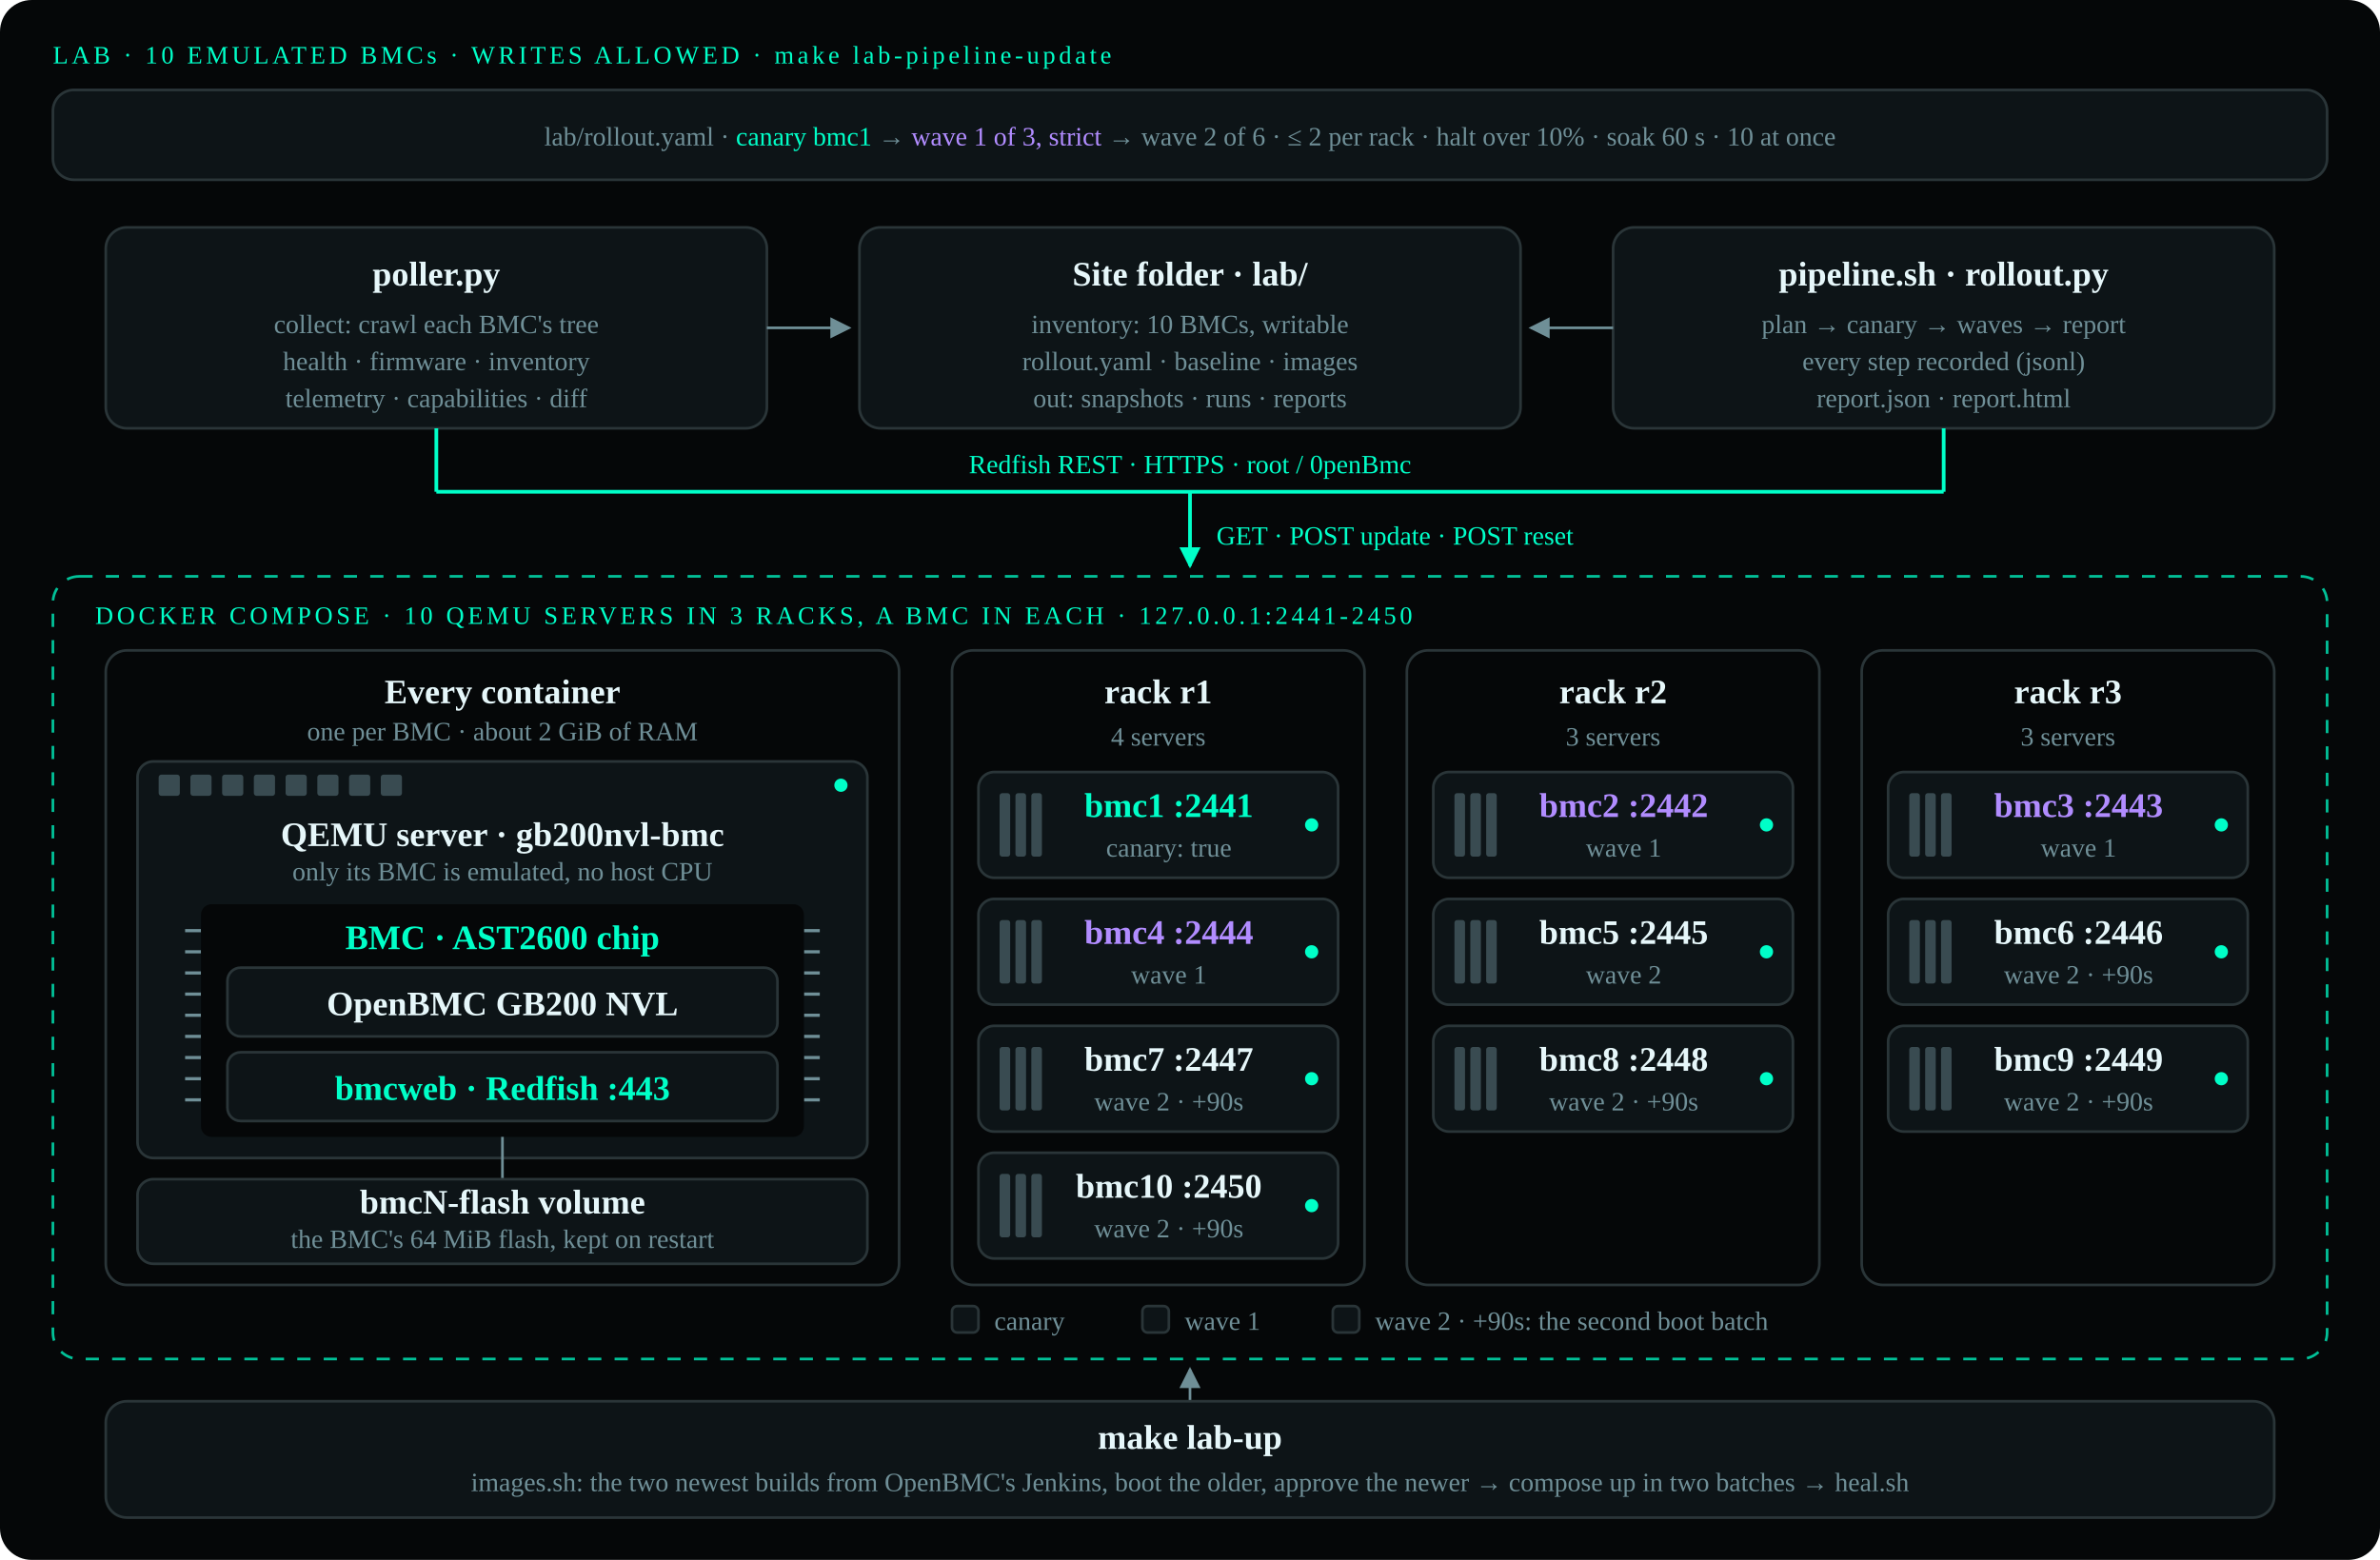
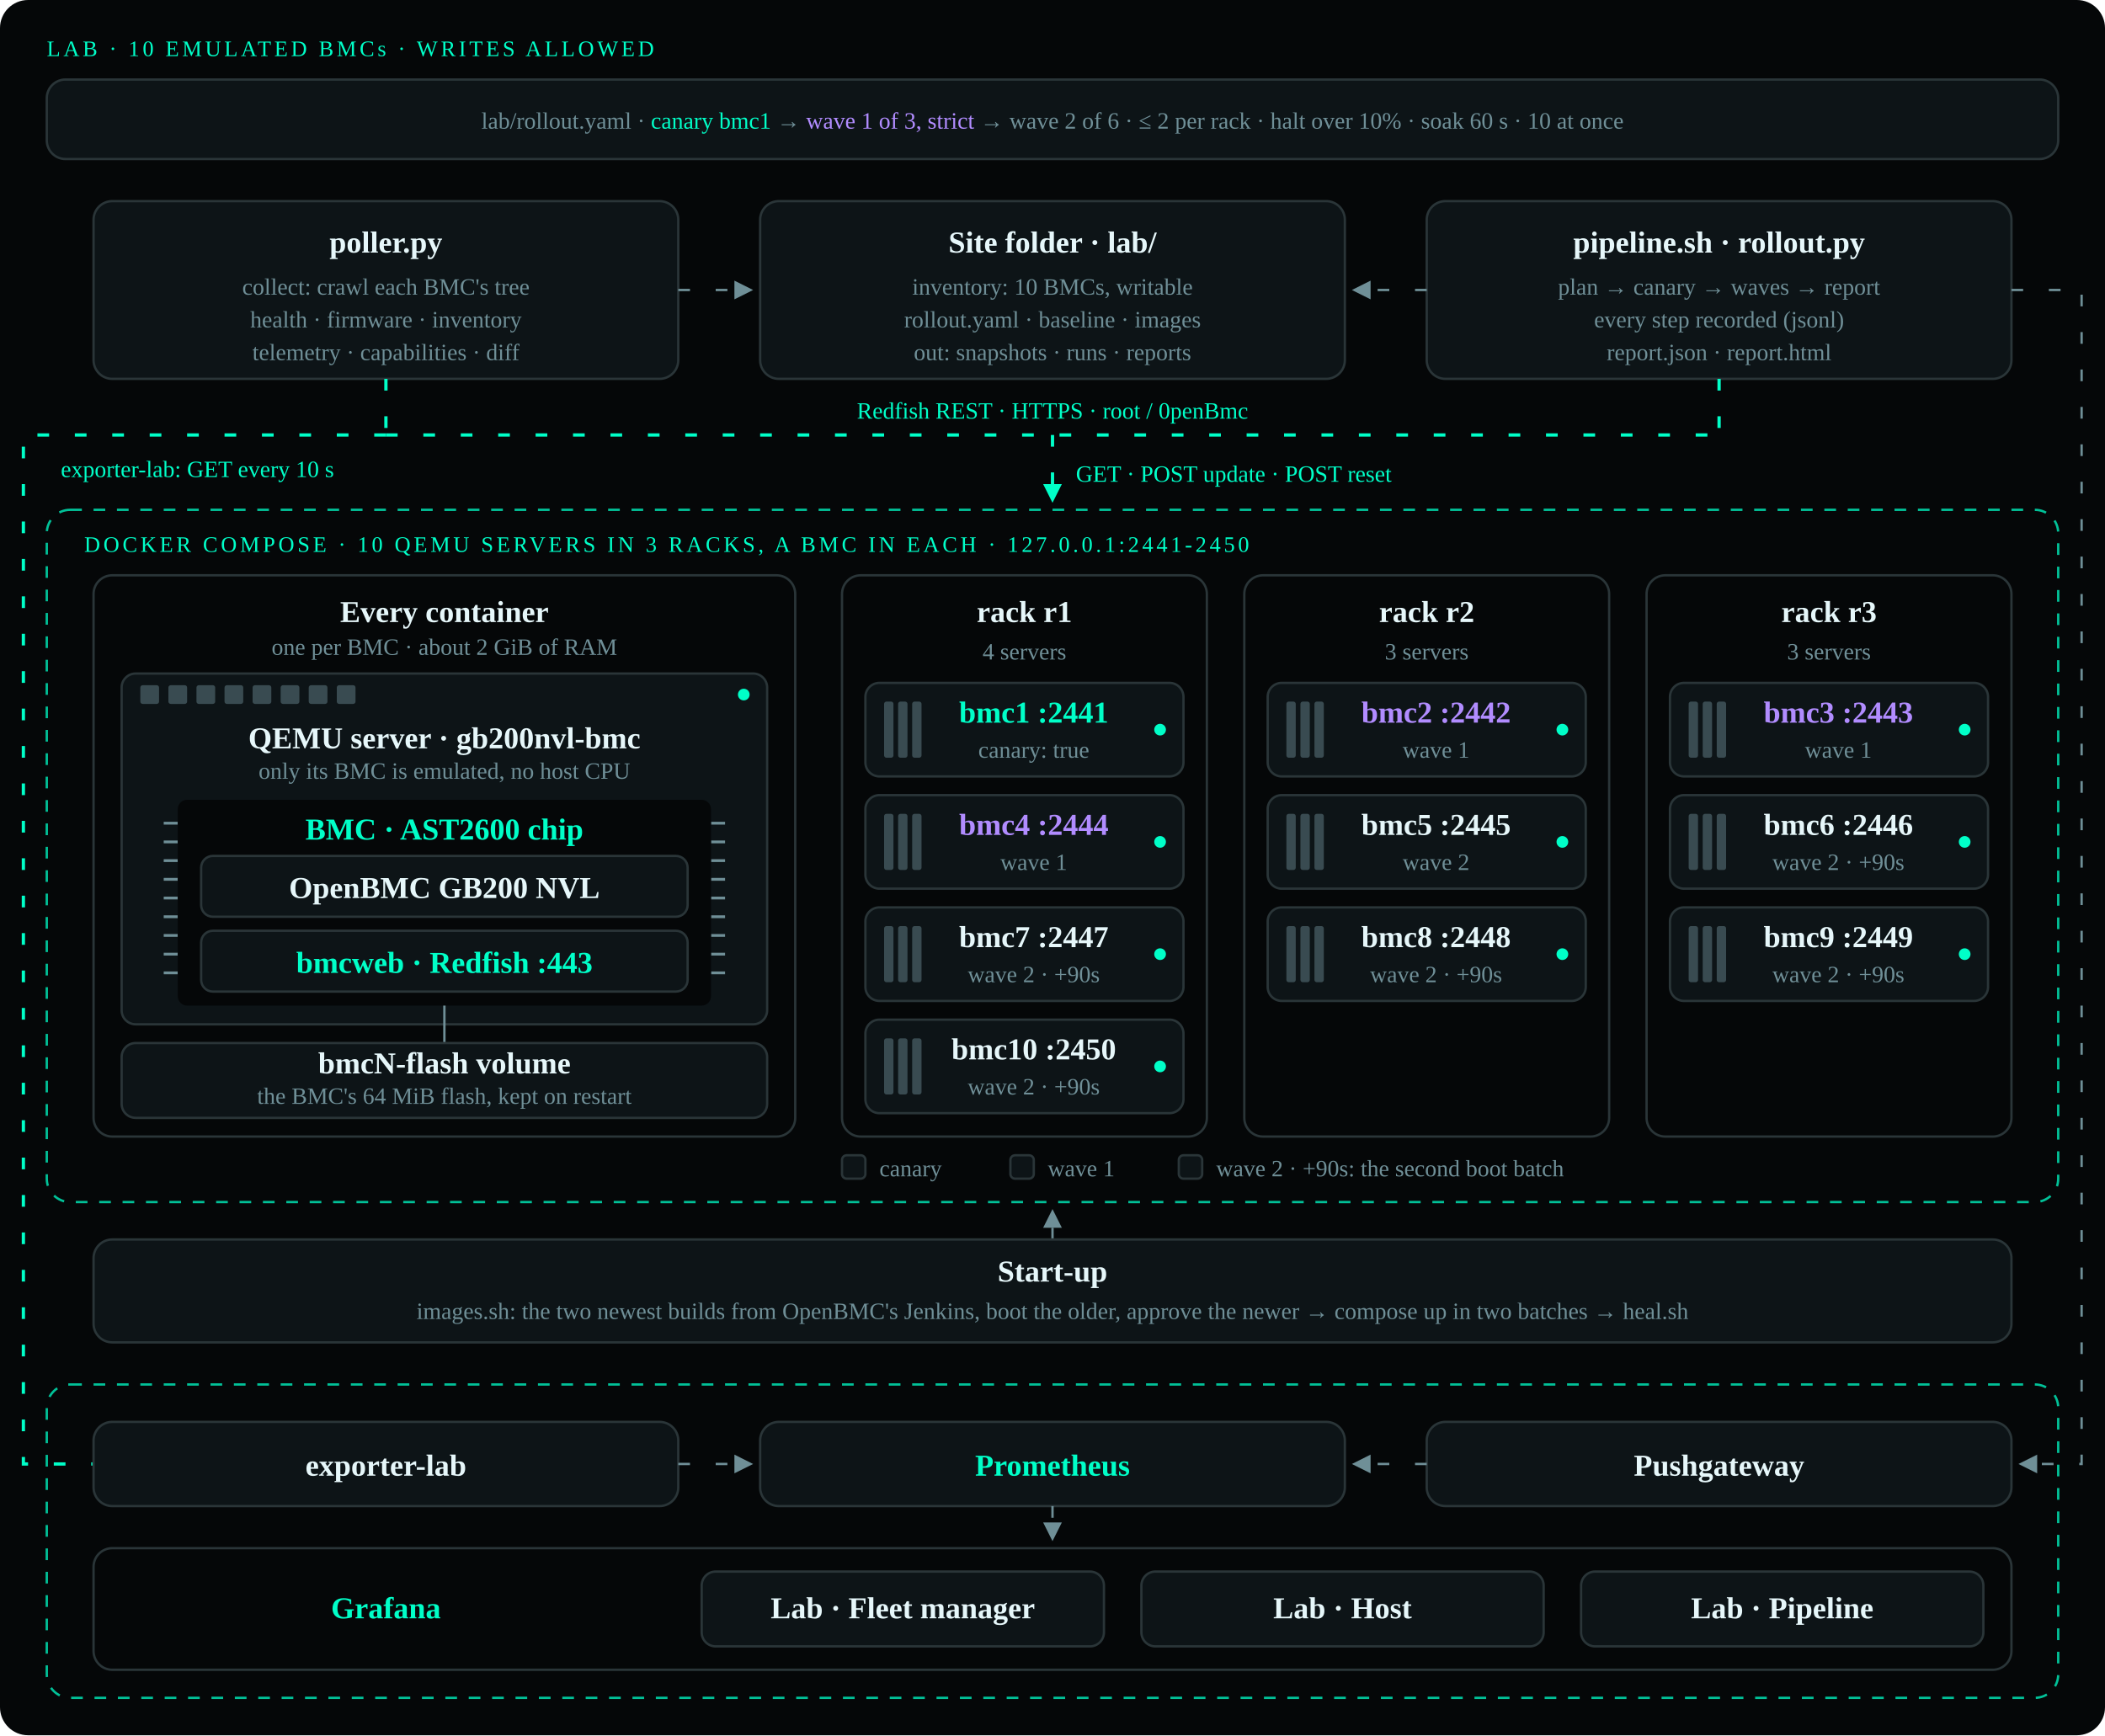
- <svg xmlns="http://www.w3.org/2000/svg" viewBox="0 0 900 590" role="img" aria-label="The lab: ten emulated BMCs in three racks, where the rollout really updates firmware. lab/rollout.yaml plans a canary of one BMC, bmc1, marked canary: true; wave 1 of three, bmc2 to bmc4, strict; wave 2 of the other six; at most two BMCs of a rack in a wave, a halt over 10% failed, a 60 second soak, ten at once. poller.py and pipeline.sh with rollout.py share the lab/ folder: the inventory of ten writable BMCs, the policy, the baseline and the image catalog, and the snapshots, run records and reports. They speak Redfish over HTTPS with OpenBMC's default login: reads, updates and resets. Docker Compose runs one container per BMC on 127.0.0.1 ports 2441 to 2450. In each, QEMU's gb200nvl-bmc machine stands in for the server, emulating only its BMC, an AST2600 chip, which runs OpenBMC's GB200 NVL firmware and bmcweb serving Redfish on port 443, from a 64 MiB flash volume kept across restarts. bmc6 to bmc10 boot 90 seconds after the others. make lab-up fetches the two newest GB200 NVL builds from OpenBMC's Jenkins, boots the older and approves the newer, starts the containers in two batches, and restarts any BMC whose boot came up degraded.">
+ <svg xmlns="http://www.w3.org/2000/svg" viewBox="0 0 900 742" role="img" aria-label="The lab: ten emulated BMCs in three racks, where the rollout really updates firmware, and the observability stack that watches them. lab/rollout.yaml plans a canary of one BMC, bmc1, marked canary: true; wave 1 of three, bmc2 to bmc4, strict; wave 2 of the other six; at most two BMCs of a rack in a wave, a halt over 10% failed, a 60 second soak, ten at once. poller.py and pipeline.sh with rollout.py share the lab/ folder: the inventory of ten writable BMCs, the policy, the baseline and the image catalog, and the snapshots, run records and reports. They speak Redfish over HTTPS with OpenBMC's default login: reads, updates and resets. Docker Compose runs one container per BMC on 127.0.0.1 ports 2441 to 2450. In each, QEMU's gb200nvl-bmc machine stands in for the server, emulating only its BMC, an AST2600 chip, which runs OpenBMC's GB200 NVL firmware and bmcweb serving Redfish on port 443, from a 64 MiB flash volume kept across restarts. bmc6 to bmc10 boot 90 seconds after the others. At start-up, lab/images.sh fetches the two newest GB200 NVL builds from OpenBMC's Jenkins, boots the older and approves the newer, starts the containers in two batches, and restarts any BMC whose boot came up degraded. The observability stack runs in Docker Compose, every service on 127.0.0.1: exporter-lab, poller.py exporter, reads the ten BMCs over Redfish every 10 seconds; rollout.py run pushes every event of a run to the Pushgateway; Prometheus scrapes both; Grafana shows them in a Lab folder, Lab · Fleet manager, Lab · Host and Lab · Pipeline, next to a Prod folder.">
  <style>
    .rfl text { font-family: var(--mono, monospace); }
    .rfl .bg { fill: var(--bg-deep, #050708); }
    .rfl .box { fill: var(--surface, #0d1417); stroke: var(--line, #2a3538); }
    .rfl .grp { fill: none; stroke: var(--line, #2a3538); }
    .rfl .name { fill: var(--fg, #e6f7fa); font-size: 13px; font-weight: 600; }
    .rfl .sub { fill: var(--dim, #6f8f97); font-size: 10px; }
    .rfl .band { fill: var(--dim, #6f8f97); font-size: 9.5px; letter-spacing: .14em; }
    .rfl .lbl { fill: var(--dim, #6f8f97); font-size: 10px; }
    .rfl .hi { fill: var(--teal, #00ffc8); }
    .rfl .wire { fill: none; stroke: var(--dim, #6f8f97); stroke-width: 1; }
    .rfl .wire-hi { fill: none; stroke: var(--teal, #00ffc8); stroke-width: 1.4; }
    .rfl .cut { fill: none; stroke: var(--teal, #00ffc8); stroke-width: 1; stroke-dasharray: 5 5; opacity: .75; }
    /* which wave a BMC is in: the same colours as the canary and wave 1 in rollout.svg */
    .rfl .canary .box { stroke: color-mix(in srgb, var(--teal, #00ffc8) 60%, transparent); }
    .rfl .canary .name, .rfl .c-canary { fill: var(--teal, #00ffc8); }
    .rfl .w1 .box { stroke: color-mix(in srgb, var(--violet, #b18cff) 60%, transparent); }
    .rfl .w1 .name, .rfl .c-w1 { fill: var(--violet, #b18cff); }
    /* a QEMU server: drive bays and a power LED on its front, the BMC chip inside with its pins */
    .rfl .bay { fill: var(--dim, #6f8f97); opacity: .45; }
    .rfl .led { fill: var(--teal, #00ffc8); }
    .rfl .chip { fill: var(--bg-deep, #050708); stroke: color-mix(in srgb, var(--teal, #00ffc8) 55%, transparent); }
    .rfl .pins { fill: none; stroke: var(--dim, #6f8f97); stroke-width: 1.2; }
+     /* motion: dashes run the way a wire points, the BMCs' LEDs pulse, the rollout takes canary, wave 1, wave 2 in turn */
+     @keyframes rfl-flow { to { stroke-dashoffset: -32; } }
+     @keyframes rfl-blink { 50% { opacity: .3; } }
+     @keyframes rfl-wave { 0%, 28%, 100% { stroke-width: 1; } 8%, 20% { stroke-width: 2.6; } }
+     .rfl .flow { stroke-dasharray: 5 11; animation: rfl-flow 1.6s linear infinite; }
+     .rfl .led { animation: rfl-blink 2.4s ease-in-out infinite; }
+     .rfl .canary .box { animation: rfl-wave 6s infinite; }
+     .rfl .w1 .box { animation: rfl-wave 6s 2s infinite; }
+     .rfl .srv .box { animation: rfl-wave 6s 4s infinite; }
+     @media (prefers-reduced-motion: reduce) {
+       .rfl .flow, .rfl .led, .rfl .box { animation: none; }
+       .rfl .flow { stroke-dasharray: none; }
+     }
  </style>
  <defs>
    <marker id="rfl-dim" viewBox="0 0 8 8" refX="7" refY="4" markerWidth="8" markerHeight="8" markerUnits="userSpaceOnUse" orient="auto">
      <path d="M0 0 8 4 0 8z" style="fill: var(--dim, #6f8f97)" />
    </marker>
    <marker id="rfl-teal" viewBox="0 0 8 8" refX="7" refY="4" markerWidth="8" markerHeight="8" markerUnits="userSpaceOnUse" orient="auto">
      <path d="M0 0 8 4 0 8z" style="fill: var(--teal, #00ffc8)" />
    </marker>
  </defs>
  <g class="rfl">
-     <rect class="bg" x="0" y="0" width="900" height="590" rx="12" />
-     <text class="band hi" x="20" y="24">LAB · 10 EMULATED BMCs · WRITES ALLOWED · make lab-pipeline-update</text>
+     <rect class="bg" x="0" y="0" width="900" height="742" rx="12" />
+     <text class="band hi" x="20" y="24">LAB · 10 EMULATED BMCs · WRITES ALLOWED</text>
    <rect class="box" x="20" y="34" width="860" height="34" rx="8" />
    <text class="sub" x="450" y="55" text-anchor="middle">lab/rollout.yaml · <tspan class="c-canary">canary bmc1</tspan> → <tspan class="c-w1">wave 1 of 3, strict</tspan> → wave 2 of 6 · ≤ 2 per rack · halt over 10% · soak 60 s · 10 at once</text>
    <rect class="box" x="40" y="86" width="250" height="76" rx="8" />
    <text class="name" x="165" y="108" text-anchor="middle">poller.py</text>
    <text class="sub" x="165" y="126" text-anchor="middle">collect: crawl each BMC's tree</text>
    <text class="sub" x="165" y="140" text-anchor="middle">health · firmware · inventory</text>
    <text class="sub" x="165" y="154" text-anchor="middle">telemetry · capabilities · diff</text>
    <rect class="box" x="325" y="86" width="250" height="76" rx="8" />
    <text class="name" x="450" y="108" text-anchor="middle">Site folder · lab/</text>
    <text class="sub" x="450" y="126" text-anchor="middle">inventory: 10 BMCs, writable</text>
    <text class="sub" x="450" y="140" text-anchor="middle">rollout.yaml · baseline · images</text>
    <text class="sub" x="450" y="154" text-anchor="middle">out: snapshots · runs · reports</text>
    <rect class="box" x="610" y="86" width="250" height="76" rx="8" />
    <text class="name" x="735" y="108" text-anchor="middle">pipeline.sh · rollout.py</text>
    <text class="sub" x="735" y="126" text-anchor="middle">plan → canary → waves → report</text>
    <text class="sub" x="735" y="140" text-anchor="middle">every step recorded (jsonl)</text>
    <text class="sub" x="735" y="154" text-anchor="middle">report.json · report.html</text>
-     <path class="wire" d="M290 124H321" marker-end="url(#rfl-dim)" />
-     <path class="wire" d="M610 124H579" marker-end="url(#rfl-dim)" />
-     <path class="wire-hi" d="M165 162V186M735 162V186M165 186H735" />
+     <path class="wire flow" d="M290 124H321" marker-end="url(#rfl-dim)" />
+     <path class="wire flow" d="M610 124H579" marker-end="url(#rfl-dim)" />
+     <path class="wire-hi flow" d="M165 162V186M735 162V186M165 186H735" />
    <text class="lbl hi" x="450" y="179" text-anchor="middle">Redfish REST · HTTPS · root / 0penBmc</text>
-     <path class="wire-hi" d="M450 186V214" marker-end="url(#rfl-teal)" />
+     <path class="wire-hi flow" d="M450 186V214" marker-end="url(#rfl-teal)" />
    <text class="lbl hi" x="460" y="206">GET · POST update · POST reset</text>
    <rect class="cut" x="20" y="218" width="860" height="296" rx="10" />
    <text class="band hi" x="36" y="236">DOCKER COMPOSE · 10 QEMU SERVERS IN 3 RACKS, A BMC IN EACH · 127.0.0.1:2441-2450</text>
    <rect class="grp" x="40" y="246" width="300" height="240" rx="8" />
    <text class="name" x="190" y="266" text-anchor="middle">Every container</text>
    <text class="sub" x="190" y="280" text-anchor="middle">one per BMC · about 2 GiB of RAM</text>
    <rect class="box" x="52" y="288" width="276" height="150" rx="6" />
    <rect class="bay" x="60" y="293" width="8" height="8" rx="1" />
    <rect class="bay" x="72" y="293" width="8" height="8" rx="1" />
    <rect class="bay" x="84" y="293" width="8" height="8" rx="1" />
    <rect class="bay" x="96" y="293" width="8" height="8" rx="1" />
    <rect class="bay" x="108" y="293" width="8" height="8" rx="1" />
    <rect class="bay" x="120" y="293" width="8" height="8" rx="1" />
    <rect class="bay" x="132" y="293" width="8" height="8" rx="1" />
    <rect class="bay" x="144" y="293" width="8" height="8" rx="1" />
-     <circle class="led" cx="318" cy="297" r="2.5" />
+     <circle class="led" style="animation-delay: -0.00s" cx="318" cy="297" r="2.5" />
    <text class="name" x="190" y="320" text-anchor="middle">QEMU server · gb200nvl-bmc</text>
    <text class="sub" x="190" y="333" text-anchor="middle">only its BMC is emulated, no host CPU</text>
    <path class="pins" d="M70 352H76M304 352H310M70 360H76M304 360H310M70 368H76M304 368H310M70 376H76M304 376H310M70 384H76M304 384H310M70 392H76M304 392H310M70 400H76M304 400H310M70 408H76M304 408H310M70 416H76M304 416H310" />
    <rect class="chip" x="76" y="342" width="228" height="88" rx="4" />
    <text class="name hi" x="190" y="359" text-anchor="middle">BMC · AST2600 chip</text>
    <rect class="box" x="86" y="366" width="208" height="26" rx="5" />
    <text class="name" x="190" y="384" text-anchor="middle">OpenBMC GB200 NVL</text>
    <rect class="box" x="86" y="398" width="208" height="26" rx="5" />
    <text class="name hi" x="190" y="416" text-anchor="middle">bmcweb · Redfish :443</text>
    <path class="wire" d="M190 430V446" />
    <rect class="box" x="52" y="446" width="276" height="32" rx="6" />
    <text class="name" x="190" y="459" text-anchor="middle">bmcN-flash volume</text>
    <text class="sub" x="190" y="472" text-anchor="middle">the BMC's 64 MiB flash, kept on restart</text>
    <rect class="grp" x="360" y="246" width="156" height="240" rx="8" />
    <text class="name" x="438" y="266" text-anchor="middle">rack r1</text>
    <text class="sub" x="438" y="282" text-anchor="middle">4 servers</text>
    <g class="canary">
      <rect class="box" x="370" y="292" width="136" height="40" rx="6" />
      <rect class="bay" x="378" y="300" width="4" height="24" rx="1" />
      <rect class="bay" x="384" y="300" width="4" height="24" rx="1" />
      <rect class="bay" x="390" y="300" width="4" height="24" rx="1" />
-       <circle class="led" cx="496" cy="312" r="2.5" />
+       <circle class="led" style="animation-delay: -0.37s" cx="496" cy="312" r="2.5" />
      <text class="name" x="442" y="309" text-anchor="middle">bmc1 :2441</text>
      <text class="sub" x="442" y="324" text-anchor="middle">canary: true</text>
    </g>
    <g class="w1">
      <rect class="box" x="370" y="340" width="136" height="40" rx="6" />
      <rect class="bay" x="378" y="348" width="4" height="24" rx="1" />
      <rect class="bay" x="384" y="348" width="4" height="24" rx="1" />
      <rect class="bay" x="390" y="348" width="4" height="24" rx="1" />
-       <circle class="led" cx="496" cy="360" r="2.5" />
+       <circle class="led" style="animation-delay: -0.74s" cx="496" cy="360" r="2.5" />
      <text class="name" x="442" y="357" text-anchor="middle">bmc4 :2444</text>
      <text class="sub" x="442" y="372" text-anchor="middle">wave 1</text>
    </g>
    <g class="srv">
      <rect class="box" x="370" y="388" width="136" height="40" rx="6" />
      <rect class="bay" x="378" y="396" width="4" height="24" rx="1" />
      <rect class="bay" x="384" y="396" width="4" height="24" rx="1" />
      <rect class="bay" x="390" y="396" width="4" height="24" rx="1" />
-       <circle class="led" cx="496" cy="408" r="2.5" />
+       <circle class="led" style="animation-delay: -1.11s" cx="496" cy="408" r="2.5" />
      <text class="name" x="442" y="405" text-anchor="middle">bmc7 :2447</text>
      <text class="sub" x="442" y="420" text-anchor="middle">wave 2 · +90s</text>
    </g>
    <g class="srv">
      <rect class="box" x="370" y="436" width="136" height="40" rx="6" />
      <rect class="bay" x="378" y="444" width="4" height="24" rx="1" />
      <rect class="bay" x="384" y="444" width="4" height="24" rx="1" />
      <rect class="bay" x="390" y="444" width="4" height="24" rx="1" />
-       <circle class="led" cx="496" cy="456" r="2.5" />
+       <circle class="led" style="animation-delay: -1.48s" cx="496" cy="456" r="2.5" />
      <text class="name" x="442" y="453" text-anchor="middle">bmc10 :2450</text>
      <text class="sub" x="442" y="468" text-anchor="middle">wave 2 · +90s</text>
    </g>
    <rect class="grp" x="532" y="246" width="156" height="240" rx="8" />
    <text class="name" x="610" y="266" text-anchor="middle">rack r2</text>
    <text class="sub" x="610" y="282" text-anchor="middle">3 servers</text>
    <g class="w1">
      <rect class="box" x="542" y="292" width="136" height="40" rx="6" />
      <rect class="bay" x="550" y="300" width="4" height="24" rx="1" />
      <rect class="bay" x="556" y="300" width="4" height="24" rx="1" />
      <rect class="bay" x="562" y="300" width="4" height="24" rx="1" />
-       <circle class="led" cx="668" cy="312" r="2.5" />
+       <circle class="led" style="animation-delay: -1.85s" cx="668" cy="312" r="2.5" />
      <text class="name" x="614" y="309" text-anchor="middle">bmc2 :2442</text>
      <text class="sub" x="614" y="324" text-anchor="middle">wave 1</text>
    </g>
    <g class="srv">
      <rect class="box" x="542" y="340" width="136" height="40" rx="6" />
      <rect class="bay" x="550" y="348" width="4" height="24" rx="1" />
      <rect class="bay" x="556" y="348" width="4" height="24" rx="1" />
      <rect class="bay" x="562" y="348" width="4" height="24" rx="1" />
-       <circle class="led" cx="668" cy="360" r="2.5" />
+       <circle class="led" style="animation-delay: -2.22s" cx="668" cy="360" r="2.5" />
      <text class="name" x="614" y="357" text-anchor="middle">bmc5 :2445</text>
      <text class="sub" x="614" y="372" text-anchor="middle">wave 2</text>
    </g>
    <g class="srv">
      <rect class="box" x="542" y="388" width="136" height="40" rx="6" />
      <rect class="bay" x="550" y="396" width="4" height="24" rx="1" />
      <rect class="bay" x="556" y="396" width="4" height="24" rx="1" />
      <rect class="bay" x="562" y="396" width="4" height="24" rx="1" />
-       <circle class="led" cx="668" cy="408" r="2.5" />
+       <circle class="led" style="animation-delay: -2.59s" cx="668" cy="408" r="2.5" />
      <text class="name" x="614" y="405" text-anchor="middle">bmc8 :2448</text>
      <text class="sub" x="614" y="420" text-anchor="middle">wave 2 · +90s</text>
    </g>
    <rect class="grp" x="704" y="246" width="156" height="240" rx="8" />
    <text class="name" x="782" y="266" text-anchor="middle">rack r3</text>
    <text class="sub" x="782" y="282" text-anchor="middle">3 servers</text>
    <g class="w1">
      <rect class="box" x="714" y="292" width="136" height="40" rx="6" />
      <rect class="bay" x="722" y="300" width="4" height="24" rx="1" />
      <rect class="bay" x="728" y="300" width="4" height="24" rx="1" />
      <rect class="bay" x="734" y="300" width="4" height="24" rx="1" />
-       <circle class="led" cx="840" cy="312" r="2.5" />
+       <circle class="led" style="animation-delay: -2.96s" cx="840" cy="312" r="2.5" />
      <text class="name" x="786" y="309" text-anchor="middle">bmc3 :2443</text>
      <text class="sub" x="786" y="324" text-anchor="middle">wave 1</text>
    </g>
    <g class="srv">
      <rect class="box" x="714" y="340" width="136" height="40" rx="6" />
      <rect class="bay" x="722" y="348" width="4" height="24" rx="1" />
      <rect class="bay" x="728" y="348" width="4" height="24" rx="1" />
      <rect class="bay" x="734" y="348" width="4" height="24" rx="1" />
-       <circle class="led" cx="840" cy="360" r="2.5" />
+       <circle class="led" style="animation-delay: -3.33s" cx="840" cy="360" r="2.5" />
      <text class="name" x="786" y="357" text-anchor="middle">bmc6 :2446</text>
      <text class="sub" x="786" y="372" text-anchor="middle">wave 2 · +90s</text>
    </g>
    <g class="srv">
      <rect class="box" x="714" y="388" width="136" height="40" rx="6" />
      <rect class="bay" x="722" y="396" width="4" height="24" rx="1" />
      <rect class="bay" x="728" y="396" width="4" height="24" rx="1" />
      <rect class="bay" x="734" y="396" width="4" height="24" rx="1" />
-       <circle class="led" cx="840" cy="408" r="2.5" />
+       <circle class="led" style="animation-delay: -3.70s" cx="840" cy="408" r="2.5" />
      <text class="name" x="786" y="405" text-anchor="middle">bmc9 :2449</text>
      <text class="sub" x="786" y="420" text-anchor="middle">wave 2 · +90s</text>
    </g>
    <g class="canary">
      <rect class="box" x="360" y="494" width="10" height="10" rx="2" />
    </g>
    <text class="lbl" x="376" y="503">canary</text>
    <g class="w1">
      <rect class="box" x="432" y="494" width="10" height="10" rx="2" />
    </g>
    <text class="lbl" x="448" y="503">wave 1</text>
    <rect class="box" x="504" y="494" width="10" height="10" rx="2" />
    <text class="lbl" x="520" y="503">wave 2 · +90s: the second boot batch</text>
-     <path class="wire" d="M450 530V518" marker-end="url(#rfl-dim)" />
+     <path class="wire flow" d="M450 530V518" marker-end="url(#rfl-dim)" />
    <rect class="box" x="40" y="530" width="820" height="44" rx="8" />
-     <text class="name" x="450" y="548" text-anchor="middle">make lab-up</text>
+     <text class="name" x="450" y="548" text-anchor="middle">Start-up</text>
    <text class="sub" x="450" y="564" text-anchor="middle">images.sh: the two newest builds from OpenBMC's Jenkins, boot the older, approve the newer → compose up in two batches → heal.sh</text>
+     <path class="wire-hi flow" d="M165 186H10V626H40" />
+     <text class="lbl hi" x="26" y="204">exporter-lab: GET every 10 s</text>
+     <path class="wire flow" d="M860 124H890V626H864" marker-end="url(#rfl-dim)" />
+     <g>
+       <rect class="cut" x="20" y="592" width="860" height="134" rx="10" />
+       <rect class="box" x="40" y="608" width="250" height="36" rx="8" />
+       <text class="name" x="165" y="631" text-anchor="middle">exporter-lab</text>
+       <rect class="box" x="325" y="608" width="250" height="36" rx="8" />
+       <text class="name hi" x="450" y="631" text-anchor="middle">Prometheus</text>
+       <rect class="box" x="610" y="608" width="250" height="36" rx="8" />
+       <text class="name" x="735" y="631" text-anchor="middle">Pushgateway</text>
+       <path class="wire flow" d="M290 626H321" marker-end="url(#rfl-dim)" />
+       <path class="wire flow" d="M610 626H579" marker-end="url(#rfl-dim)" />
+       <path class="wire flow" d="M450 644V658" marker-end="url(#rfl-dim)" />
+       <rect class="grp" x="40" y="662" width="820" height="52" rx="8" />
+       <text class="name hi" x="165" y="692" text-anchor="middle">Grafana</text>
+       <rect class="box" x="300" y="672" width="172" height="32" rx="6" />
+       <text class="name" x="386" y="692" text-anchor="middle">Lab · Fleet manager</text>
+       <rect class="box" x="488" y="672" width="172" height="32" rx="6" />
+       <text class="name" x="574" y="692" text-anchor="middle">Lab · Host</text>
+       <rect class="box" x="676" y="672" width="172" height="32" rx="6" />
+       <text class="name" x="762" y="692" text-anchor="middle">Lab · Pipeline</text>
+     </g>
  </g>
</svg>
